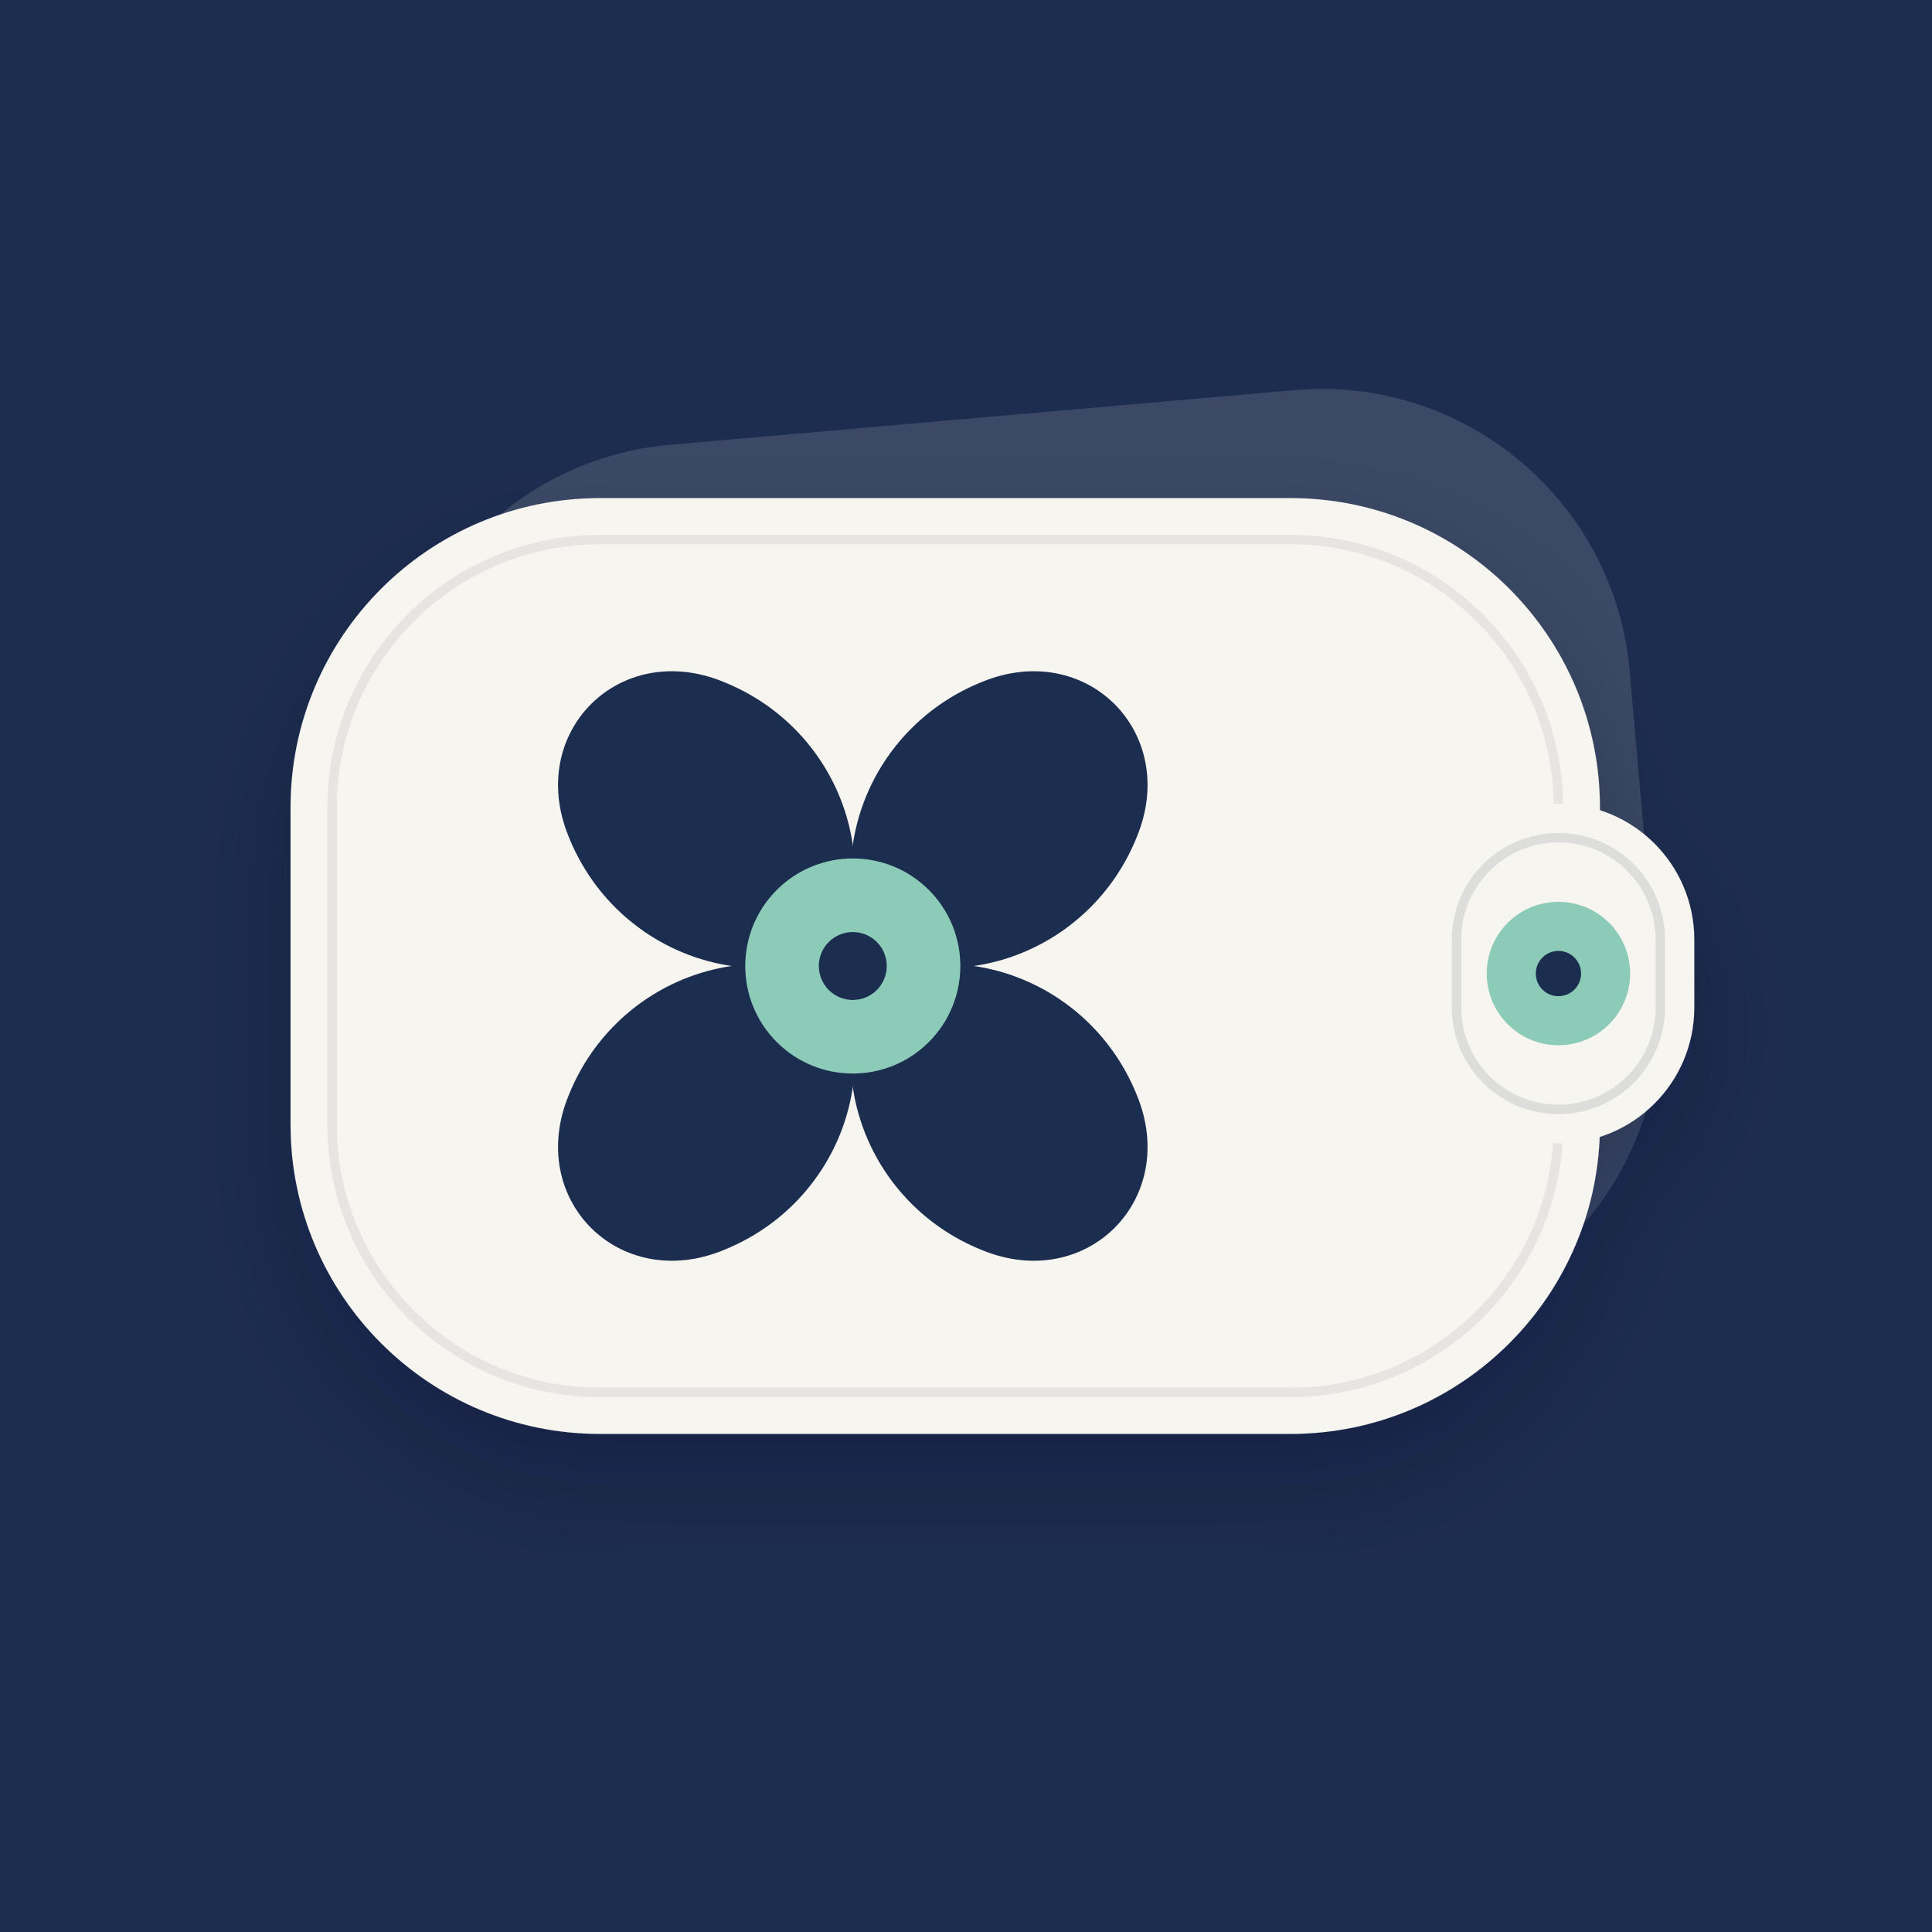
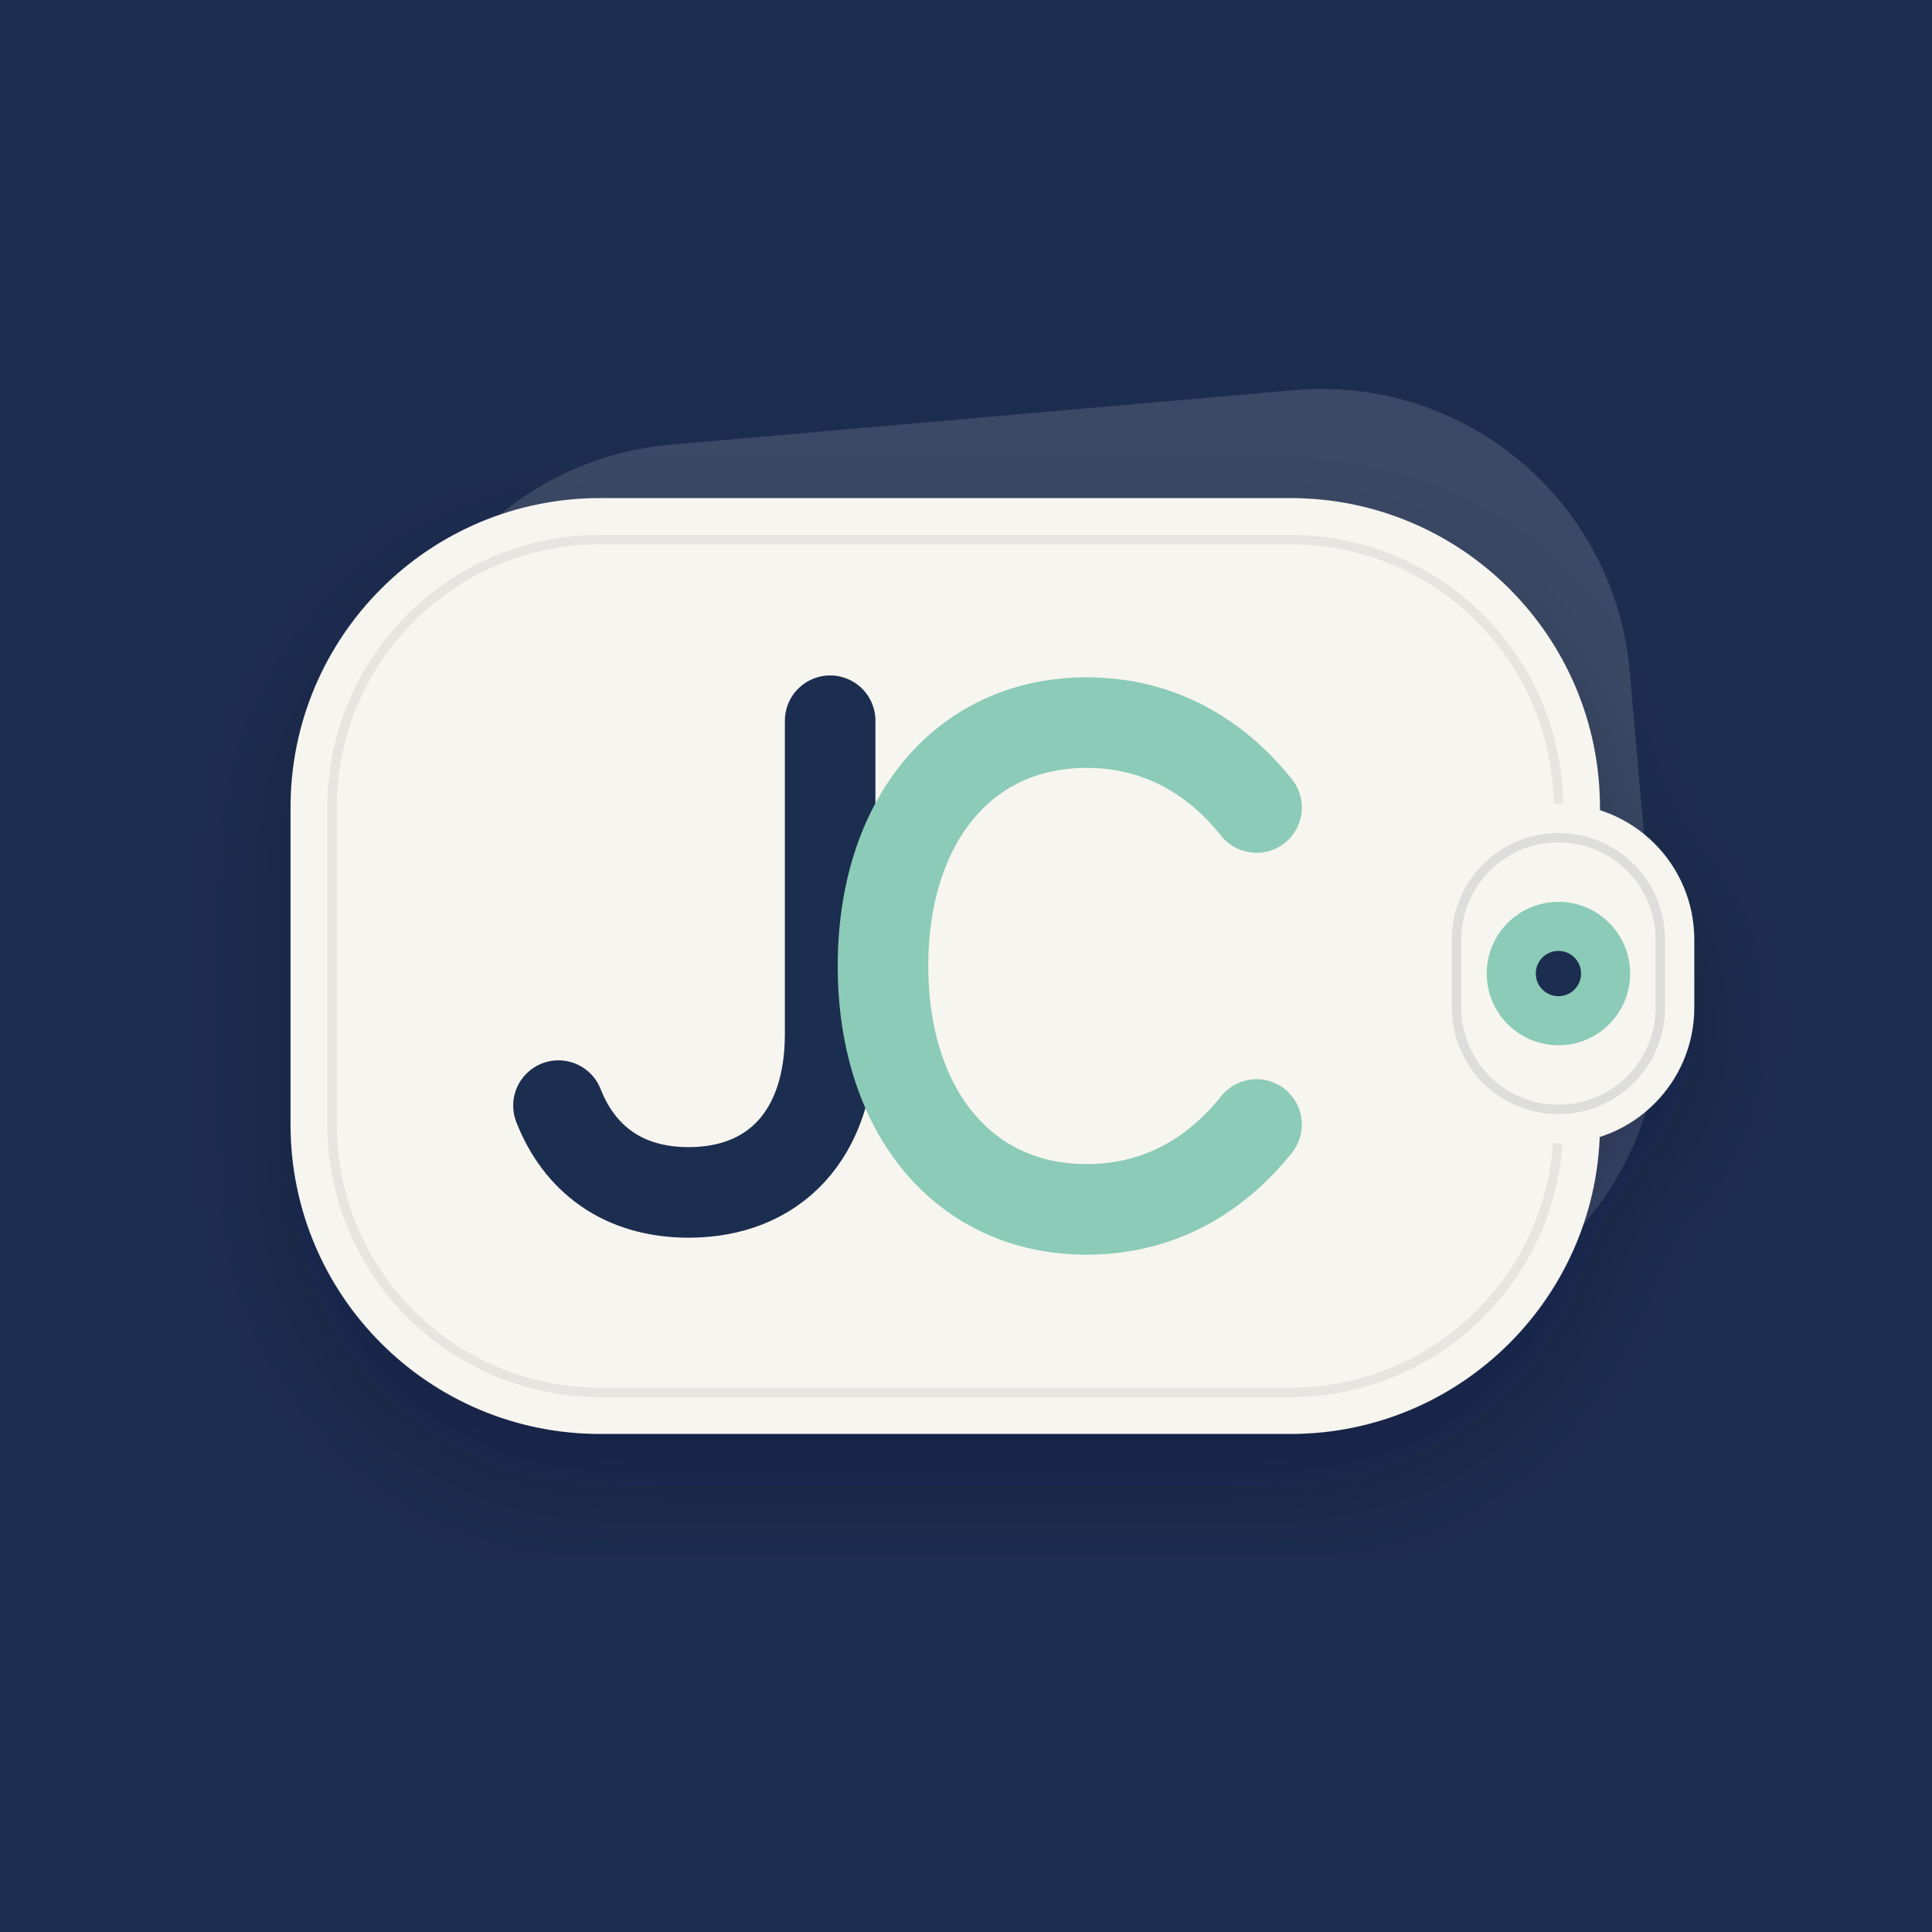
<svg xmlns="http://www.w3.org/2000/svg" width="1024" height="1024" viewBox="0 0 1024 1024" fill="none">
  <rect width="1024" height="1024" fill="#1D2D50" />
  <rect x="192" y="250" width="660" height="500" rx="164" fill="#F7F5EF" fill-opacity="0.14" transform="rotate(-5 192 250)" />
  <g filter="url(#shadow)">
    <rect x="154" y="264" width="694" height="496" rx="164" fill="#F7F5EF" />
    <rect x="176" y="286" width="650" height="452" rx="142" stroke="#1D2D50" stroke-opacity="0.08" stroke-width="5" />
-     <g transform="translate(-60 0) rotate(45 512 512)">
-       <path d="M512 502C455 478 430 413 454 357C477 302 547 302 570 357C594 413 569 478 512 502Z" fill="#1D2D50" />
-       <path d="M512 502C455 478 430 413 454 357C477 302 547 302 570 357C594 413 569 478 512 502Z" fill="#1D2D50" transform="rotate(90 512 512)" />
-       <path d="M512 502C455 478 430 413 454 357C477 302 547 302 570 357C594 413 569 478 512 502Z" fill="#1D2D50" transform="rotate(180 512 512)" />
-       <path d="M512 502C455 478 430 413 454 357C477 302 547 302 570 357C594 413 569 478 512 502Z" fill="#1D2D50" transform="rotate(270 512 512)" />
-       <circle cx="512" cy="512" r="57" fill="#8BCBB7" />
-       <circle cx="512" cy="512" r="18" fill="#1D2D50" />
-     </g>
+     <path d="M440 382V548C440 602 410 632 365 632C330 632 307 614 296 586" stroke="#1D2D50" stroke-width="48" stroke-linecap="round" stroke-linejoin="round" />
+     <path d="M666 428C642 398 611 383 576 383C510 383 468 436 468 512C468 588 510 641 576 641C611 641 642 626 666 596" stroke="#8BCBB7" stroke-width="48" stroke-linecap="round" stroke-linejoin="round" />
    <rect x="754" y="426" width="144" height="180" rx="72" fill="#F7F5EF" />
    <rect x="772" y="444" width="108" height="144" rx="54" stroke="#1D2D50" stroke-opacity="0.12" stroke-width="5" />
    <circle cx="826" cy="516" r="38" fill="#8BCBB7" />
    <circle cx="826" cy="516" r="12" fill="#1D2D50" />
  </g>
  <defs>
    <filter id="shadow" x="104" y="208" width="844" height="616" filterUnits="userSpaceOnUse" color-interpolation-filters="sRGB">
      <feDropShadow dx="0" dy="28" stdDeviation="28" flood-color="#0B1429" flood-opacity="0.24" />
    </filter>
  </defs>
</svg>
